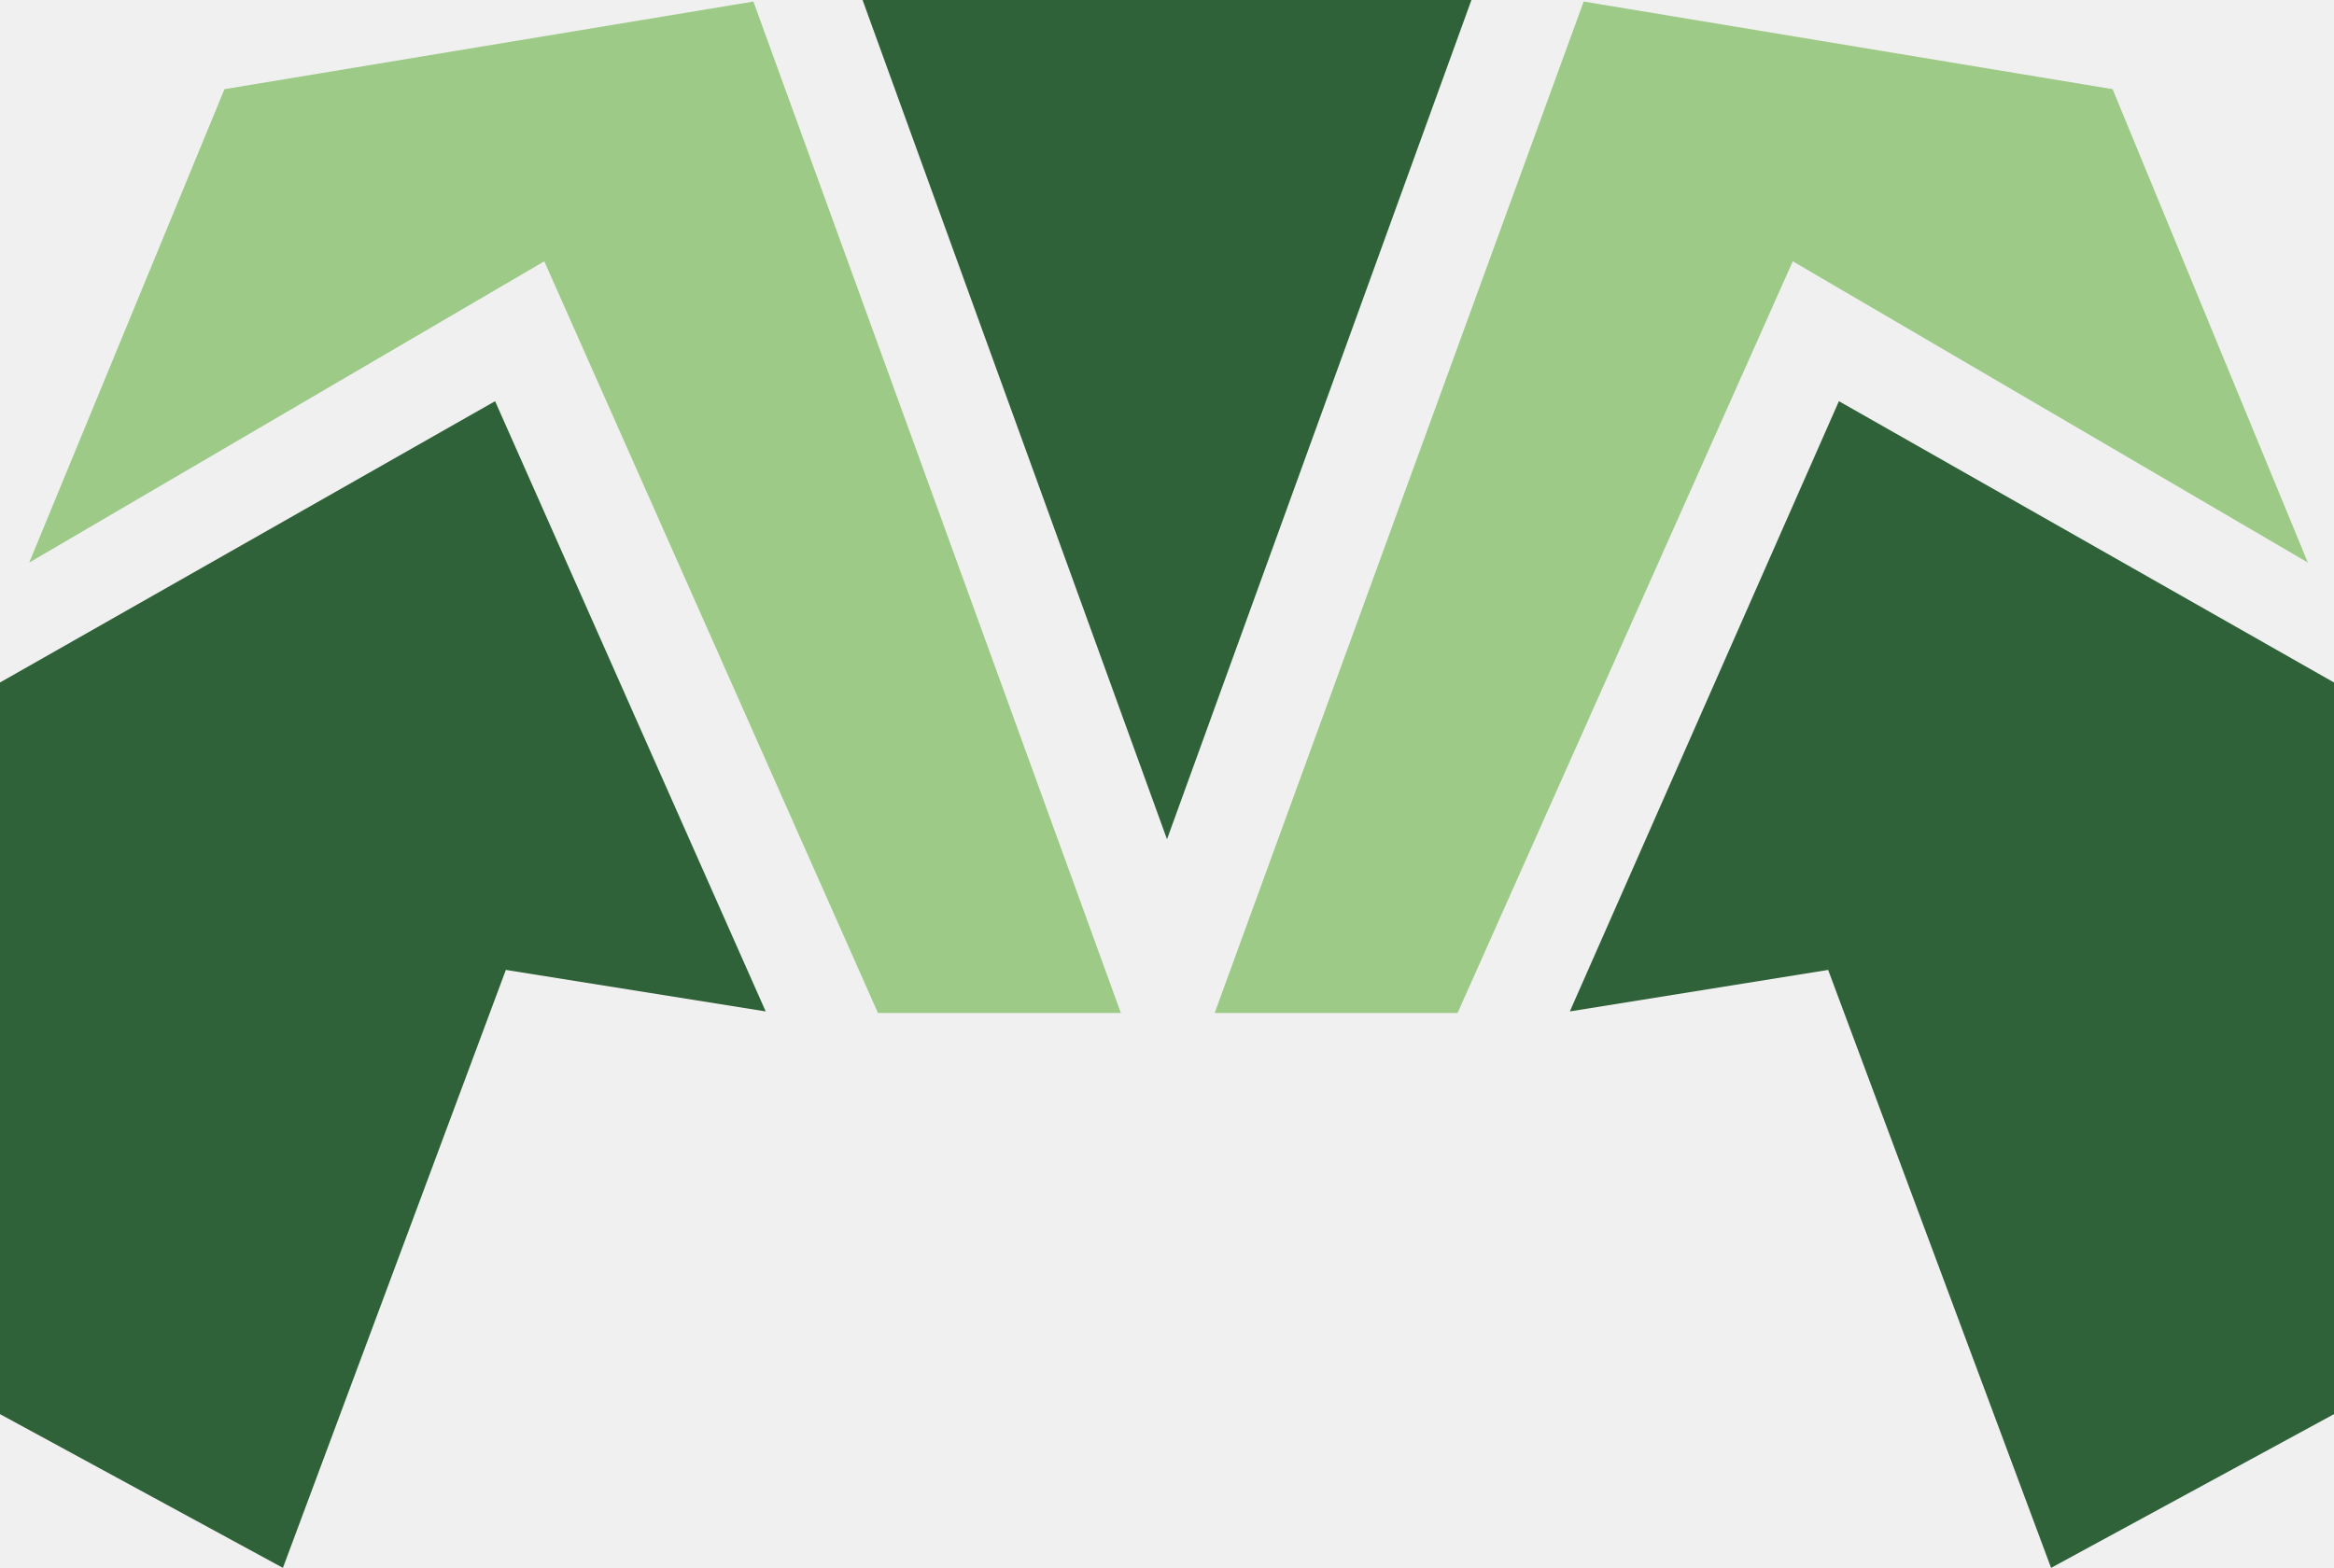
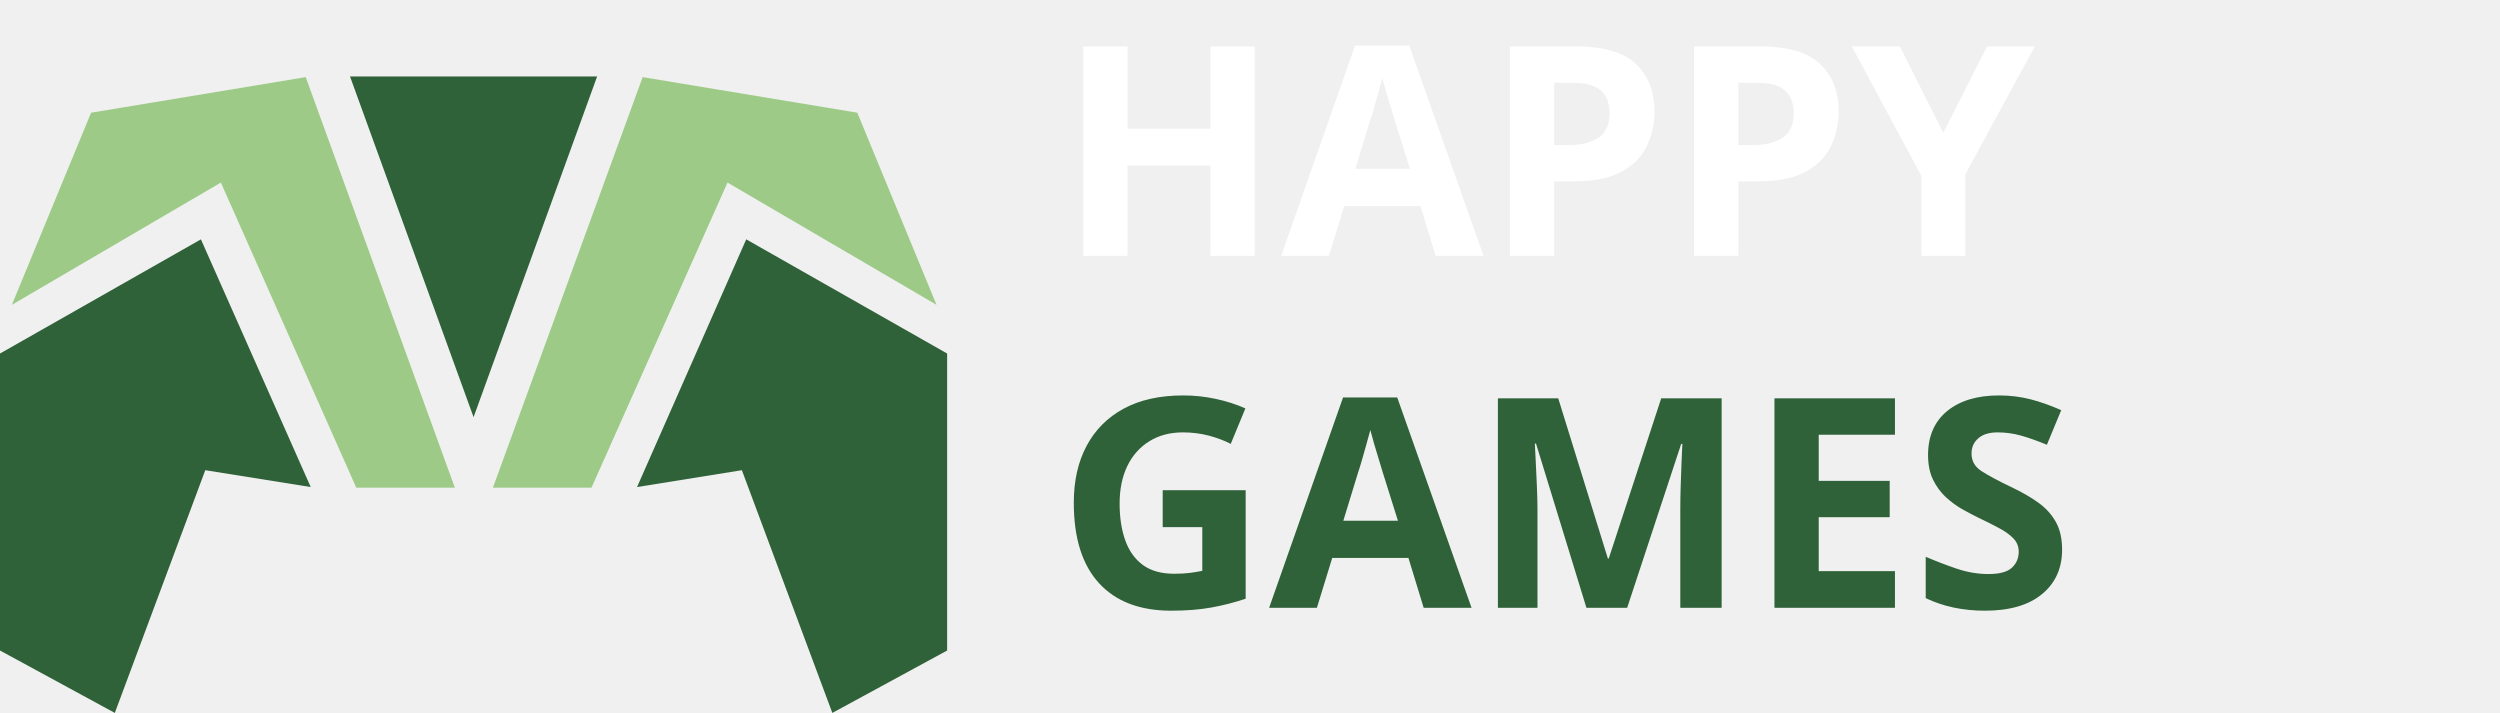
- <svg xmlns="http://www.w3.org/2000/svg" version="1.1" id="Calque_2_00000069390726606382812440000005497261156959623070_" x="0px" y="0px" viewBox="0 0 151.8 102" style="enable-background:new 0 0 151.8 102;" xml:space="preserve">
-   <style type="text/css">
- 	.st0{fill:#2F6239;}
- 	.st1{fill:#9DCB87;}
- </style>
-   <polygon class="st0" points="18.4,102 0,92 0,44.4 32.2,26.1 49.8,65.8 32.9,63.1 " />
-   <polygon class="st1" points="1.9,36.6 35.4,17 57.1,65.9 72.9,65.9 49,0.1 14.6,5.8 " />
-   <polygon class="st0" points="133.4,102 151.8,92 151.8,44.4 119.6,26.1 102.1,65.8 118.9,63.1 " />
-   <polygon class="st1" points="150.1,36.6 116.6,17 94.8,65.9 79,65.9 103,0.1 137.4,5.8 " />
-   <polygon class="st0" points="75.9,54.6 95.7,0 75.9,0 56.1,0 " />
+ <svg xmlns="http://www.w3.org/2000/svg" id="Calque_1" data-name="Calque 1" viewBox="0 0 400.68 114.26">
+   <defs>
+     <style>.cls-1{fill:#2f6239;}.cls-2{fill:#9dcb87;}.cls-3{font-size:47px;fill:#fff;font-family:TwCenMT-CondensedExtraBold, Tw Cen MT Condensed Extra Bold;font-weight:800;}</style>
+   </defs>
+   <polygon class="cls-1" points="18.4 114.26 0 104.26 0 56.66 32.2 38.36 49.8 78.06 32.9 75.36 18.4 114.26" />
+   <polygon class="cls-2" points="1.9 48.86 35.4 29.26 57.1 78.16 72.9 78.16 49 12.36 14.6 18.06 1.9 48.86" />
+   <polygon class="cls-1" points="133.4 114.26 151.8 104.26 151.8 56.66 119.6 38.36 102.1 78.06 118.9 75.36 133.4 114.26" />
+   <polygon class="cls-2" points="150.1 48.86 116.6 29.26 94.8 78.16 79 78.16 103 12.36 137.4 18.06 150.1 48.86" />
+   <polygon class="cls-1" points="75.9 66.86 95.7 12.26 75.9 12.26 56.1 12.26 75.9 66.86" />
+   <text class="cls-3" transform="translate(169.38 41.01)">HAPPY<tspan class="cls-1">
+       <tspan x="0" y="56.4">GAMES</tspan>
+     </tspan>
+   </text>
</svg>
